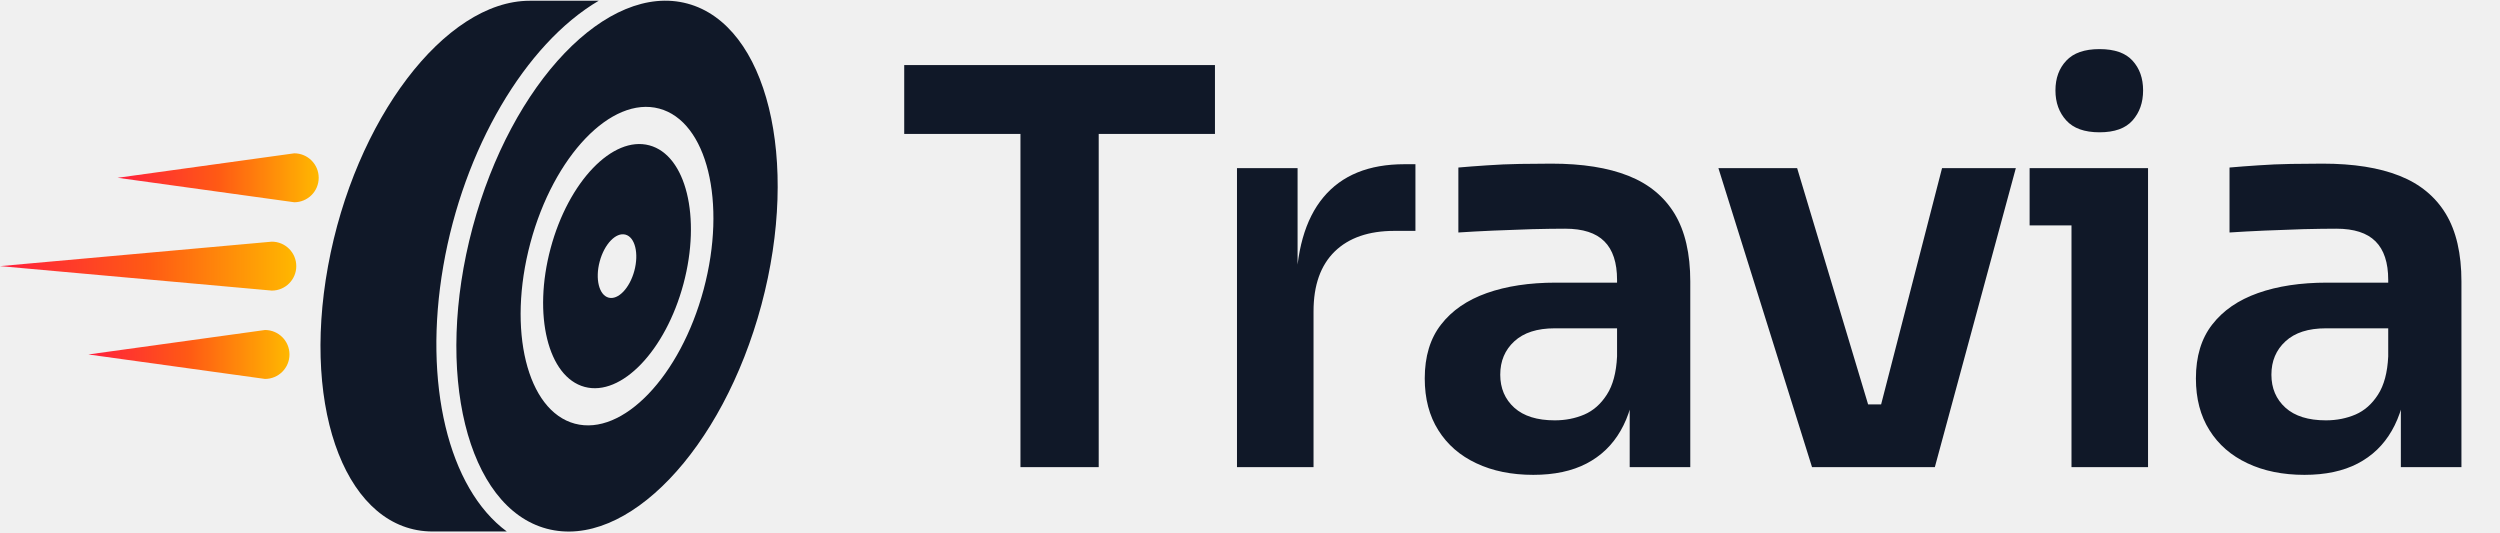
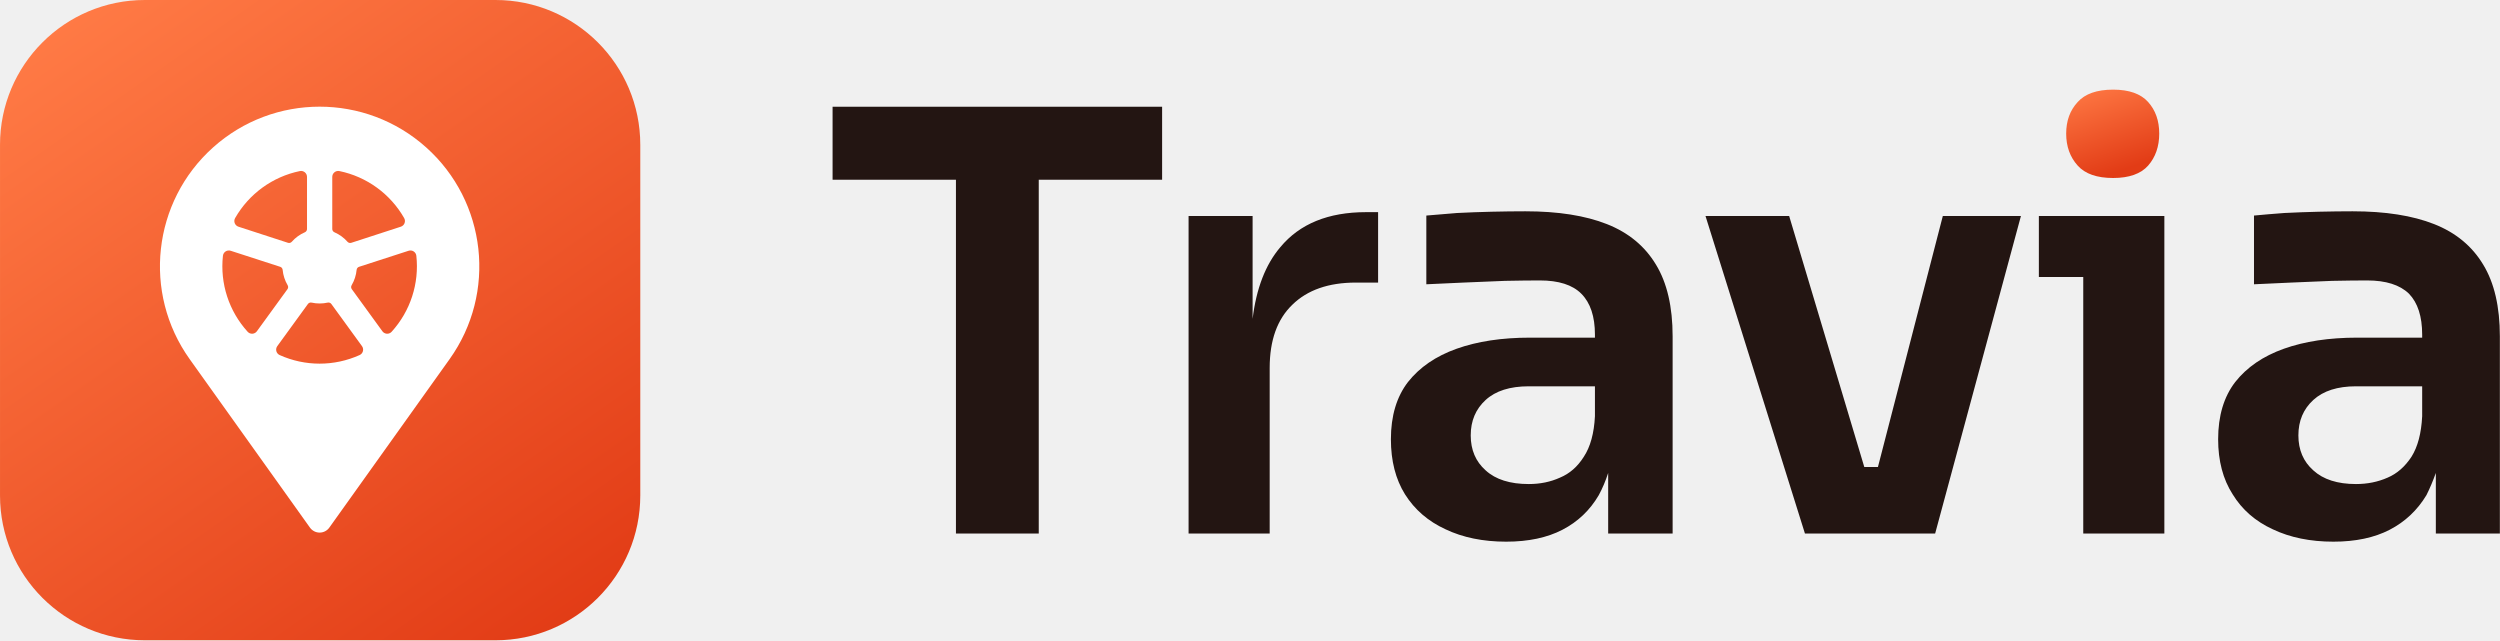
- <svg xmlns="http://www.w3.org/2000/svg" viewBox="0 0 263.24 55.89" width="526" height="112">
+ <svg xmlns="http://www.w3.org/2000/svg" viewBox="0 0 585.68 150" width="1171.37" height="300">
  <defs>
-     <linearGradient id="travia-trail" x1="0" y1="0" x2="1" y2="0">
-       <stop offset="0" stop-color="#FF1F3D" />
-       <stop offset="0.5" stop-color="#FF5A14" />
-       <stop offset="1" stop-color="#FFB800" />
+     <linearGradient id="tg" x1="0.15" y1="0" x2="0.85" y2="1" gradientUnits="objectBoundingBox">
+       <stop offset="0" stop-color="#FF7A45" />
+       <stop offset="1" stop-color="#E23C16" />
+     </linearGradient>
+     <linearGradient id="dg" x1="0" y1="0" x2="0.35" y2="1">
+       <stop offset="0" stop-color="#FF7A45" />
+       <stop offset="1" stop-color="#E23C16" />
    </linearGradient>
  </defs>
-   <g transform="scale(0.71553) translate(-21.20 -10.95)">
-     <g fill="url(#travia-trail)">
-       <path d="M38.5 37 L64.5 33.4 A3.6 3.6 0 0 1 64.5 40.6 Z" />
-       <path d="M21.2 50 L61.2 46.4 A3.6 3.6 0 0 1 61.2 53.6 Z" />
-       <path d="M34.2 63 L60.2 59.4 A3.6 3.6 0 0 1 60.2 66.6 Z" />
-     </g>
-     <path fill="#101828" d="M109.3 10.95 L99.14 10.95 A22 40 15 0 0 69.47 50.01 A22 40 15 0 0 84.86 89.05 L95.78 89.05 A25 43 15 0 1 109.3 10.95 Z" />
-     <g fill="#101828" transform="translate(112 50) rotate(15)">
-       <path fill-rule="evenodd" d="M22 0 A22 40 0 1 0 -22 0 A22 40 0 1 0 22 0 Z M13.2 0 A13.2 24 0 1 0 -13.2 0 A13.2 24 0 1 0 13.2 0 Z M10.12 0 A10.12 18.4 0 1 0 -10.12 0 A10.12 18.4 0 1 0 10.12 0 Z M2.64 0 A2.64 4.8 0 1 0 -2.64 0 A2.64 4.8 0 1 0 2.64 0 Z" />
+   <g transform="translate(0 125)">
+     <rect x="0" y="-125" width="150" height="150" rx="33.93" fill="url(#tg)" />
+     <path transform="translate(19.2 -105.23) scale(1.74)" d="M14.5 36.99A21.5 21.5 0 1 1 49.5 36.99L33.3 59.68A1.6 1.6 0 0 1 30.7 59.68L14.5 36.99ZM43.38 18A13.1 13.1 0 0 0 34.66 11.67A.8 .8 0 0 0 33.7 12.46L33.7 19.47A.48 .48 0 0 0 33.99 19.91A5 5 0 0 1 35.75 21.19A.48 .48 0 0 0 36.26 21.33L42.93 19.16A.8 .8 0 0 0 43.38 18ZM41.69 33.31A13.1 13.1 0 0 0 45.02 23.07A.8 .8 0 0 0 43.98 22.4L37.31 24.56A.48 .48 0 0 0 36.98 24.97A5 5 0 0 1 36.31 27.04A.48 .48 0 0 0 36.33 27.57L40.45 33.24A.8 .8 0 0 0 41.69 33.31ZM26.61 36.44A13.1 13.1 0 0 0 37.39 36.44A.8 .8 0 0 0 37.7 35.24L33.58 29.57A.48 .48 0 0 0 33.09 29.38A5 5 0 0 1 30.91 29.38A.48 .48 0 0 0 30.42 29.57L26.3 35.24A.8 .8 0 0 0 26.61 36.44ZM18.98 23.07A13.1 13.1 0 0 0 22.31 33.31A.8 .8 0 0 0 23.55 33.24L27.67 27.57A.48 .48 0 0 0 27.69 27.04A5 5 0 0 1 27.02 24.97A.48 .48 0 0 0 26.69 24.56L20.02 22.4A.8 .8 0 0 0 18.98 23.07ZM29.34 11.67A13.1 13.1 0 0 0 20.62 18A.8 .8 0 0 0 21.07 19.16L27.74 21.33A.48 .48 0 0 0 28.25 21.19A5 5 0 0 1 30.01 19.91A.48 .48 0 0 0 30.3 19.47L30.3 12.46A.8 .8 0 0 0 29.34 11.67Z" fill="#FFFFFF" />
+     <g transform="translate(191.85 0)">
+       <path d="M32.1 0v-82.9h-28.9v-17.1h77.2v17.1h-28.9v82.9zm54.5 0v-74.4h15v24.1q1.3-10.7 6.5-16.8q6.8-8.2 20.1-8.2h2.8v16.5h-5.2q-9.6 0-14.9 5.2q-5.3 5.1-5.3 14.8v38.8zm98.3 0v-14.2q-.9 2.8-2.2 5.2q-3.1 5.3-8.5 8.1q-5.4 2.8-13.2 2.8q-8.1 0-14.2-2.9q-6.1-2.8-9.5-8.2q-3.3-5.3-3.3-12.9q0-8.2 4-13.4q4.1-5.2 11.4-7.8q7.3-2.6 17.2-2.6h15.2v-.7q0-6.4-3.2-9.6q-3.1-3.1-9.7-3.1q-3.4 0-8.2 .1q-4.8 .2-9.7 .4q-4.8 .2-8.7 .4v-16.1q3.2-.3 7.2-.6q3.9-.2 8.1-.3q4.2-.1 7.9-.1q11.5 0 19.1 3q7.6 3 11.5 9.5q3.9 6.4 3.9 16.8v46.2zm-3.1-34.5h-15.5q-6.6 0-10.1 3.2q-3.5 3.2-3.5 8.3q0 5.1 3.5 8.2q3.5 3.2 10.1 3.2q4 0 7.3-1.5q3.4-1.4 5.6-4.9q2.3-3.5 2.6-9.5zm49.2 34.5l-23.3-74.4h19.6l17.6 58.8h3.2l15.2-58.8h18.3l-20.1 74.4zm65.2 0v-60.1h-10.4v-14.3h29.4v74.4zm82.6 0v-14.2q-1 2.8-2.2 5.2q-3.2 5.3-8.6 8.1q-5.4 2.8-13.2 2.8q-8.1 0-14.2-2.9q-6.1-2.8-9.4-8.2q-3.4-5.3-3.4-12.9q0-8.2 4-13.4q4.1-5.2 11.4-7.8q7.3-2.6 17.2-2.6h15.2v-.7q0-6.4-3.1-9.6q-3.2-3.1-9.8-3.1q-3.4 0-8.2 .1q-4.8 .2-9.6 .4q-4.9 .2-8.7 .4v-16.1q3.1-.3 7.1-.6q4-.2 8.1-.3q4.2-.1 7.9-.1q11.5 0 19.1 3q7.6 3 11.5 9.5q3.9 6.4 3.9 16.8v46.2zm-3.2-34.5h-15.5q-6.5 0-10 3.2q-3.5 3.2-3.5 8.3q0 5.1 3.5 8.2q3.5 3.2 10 3.2q4 0 7.4-1.5q3.3-1.4 5.6-4.9q2.2-3.5 2.5-9.5z" fill="#231512" />
+       <path d="M303.2-83.3q-5.7 0-8.3-2.9q-2.7-3-2.7-7.5q0-4.5 2.7-7.4q2.6-2.9 8.3-2.9q5.6 0 8.2 2.9q2.6 2.9 2.6 7.4q0 4.5-2.6 7.5q-2.6 2.9-8.2 2.9z" fill="url(#dg)" />
    </g>
  </g>
-   <path fill="#101828" transform="translate(93.88 49.11)" d="M13.57 0V-36.25H21.81V0ZM1.33 -35.09V-42.34H34.05V-35.09Z M36.37 0V-31.49H42.75V-18.15H42.57Q42.57 -24.94 45.47 -28.42Q48.37 -31.9 54 -31.9H55.16V-24.88H52.95Q48.89 -24.88 46.66 -22.71Q44.43 -20.53 44.43 -16.41V0Z M77.72 0V-9.34H76.39V-19.72Q76.39 -22.45 75.05 -23.78Q73.72 -25.11 70.93 -25.11Q69.48 -25.11 67.45 -25.06Q65.42 -25 63.37 -24.91Q61.31 -24.82 59.68 -24.71V-31.55Q61.02 -31.67 62.7 -31.78Q64.38 -31.9 66.15 -31.93Q67.92 -31.96 69.48 -31.96Q74.36 -31.96 77.58 -30.68Q80.79 -29.41 82.45 -26.68Q84.1 -23.95 84.1 -19.55V0ZM67.57 0.81Q64.15 0.81 61.57 -0.41Q58.99 -1.62 57.57 -3.89Q56.14 -6.15 56.14 -9.34Q56.14 -12.82 57.86 -15.02Q59.57 -17.23 62.67 -18.33Q65.77 -19.43 69.95 -19.43H77.26V-14.62H69.83Q67.05 -14.62 65.57 -13.25Q64.09 -11.89 64.09 -9.74Q64.09 -7.6 65.57 -6.26Q67.05 -4.93 69.83 -4.93Q71.51 -4.93 72.94 -5.54Q74.36 -6.15 75.31 -7.63Q76.27 -9.11 76.39 -11.66L78.36 -9.4Q78.07 -6.09 76.76 -3.83Q75.46 -1.57 73.17 -0.38Q70.88 0.81 67.57 0.81Z M96.92 0 87.06 -31.49H95.35L104.81 0ZM99.3 0V-6.61H107.82V0ZM102.49 0 110.61 -31.49H118.38L109.85 0Z M124.24 0V-31.49H132.3V0ZM119.83 -25.46V-31.49H132.3V-25.46ZM127.19 -35.26Q124.82 -35.26 123.69 -36.51Q122.55 -37.76 122.55 -39.67Q122.55 -41.59 123.69 -42.8Q124.82 -44.02 127.19 -44.02Q129.57 -44.02 130.67 -42.8Q131.78 -41.59 131.78 -39.67Q131.78 -37.76 130.67 -36.51Q129.57 -35.26 127.19 -35.26Z M158.92 0V-9.34H157.59V-19.72Q157.59 -22.45 156.25 -23.78Q154.92 -25.11 152.13 -25.11Q150.68 -25.11 148.65 -25.06Q146.62 -25 144.57 -24.91Q142.51 -24.82 140.88 -24.71V-31.55Q142.22 -31.67 143.9 -31.78Q145.58 -31.9 147.35 -31.93Q149.12 -31.96 150.68 -31.96Q155.56 -31.96 158.78 -30.68Q161.99 -29.41 163.65 -26.68Q165.3 -23.95 165.3 -19.55V0ZM148.77 0.81Q145.35 0.81 142.77 -0.41Q140.19 -1.62 138.77 -3.89Q137.34 -6.15 137.34 -9.34Q137.34 -12.82 139.06 -15.02Q140.77 -17.23 143.87 -18.33Q146.97 -19.43 151.15 -19.43H158.46V-14.62H151.03Q148.25 -14.62 146.77 -13.25Q145.29 -11.89 145.29 -9.74Q145.29 -7.6 146.77 -6.26Q148.25 -4.93 151.03 -4.93Q152.71 -4.93 154.14 -5.54Q155.56 -6.15 156.51 -7.63Q157.47 -9.11 157.59 -11.66L159.56 -9.4Q159.27 -6.09 157.96 -3.83Q156.66 -1.57 154.37 -0.38Q152.08 0.81 148.77 0.81Z" />
</svg>
